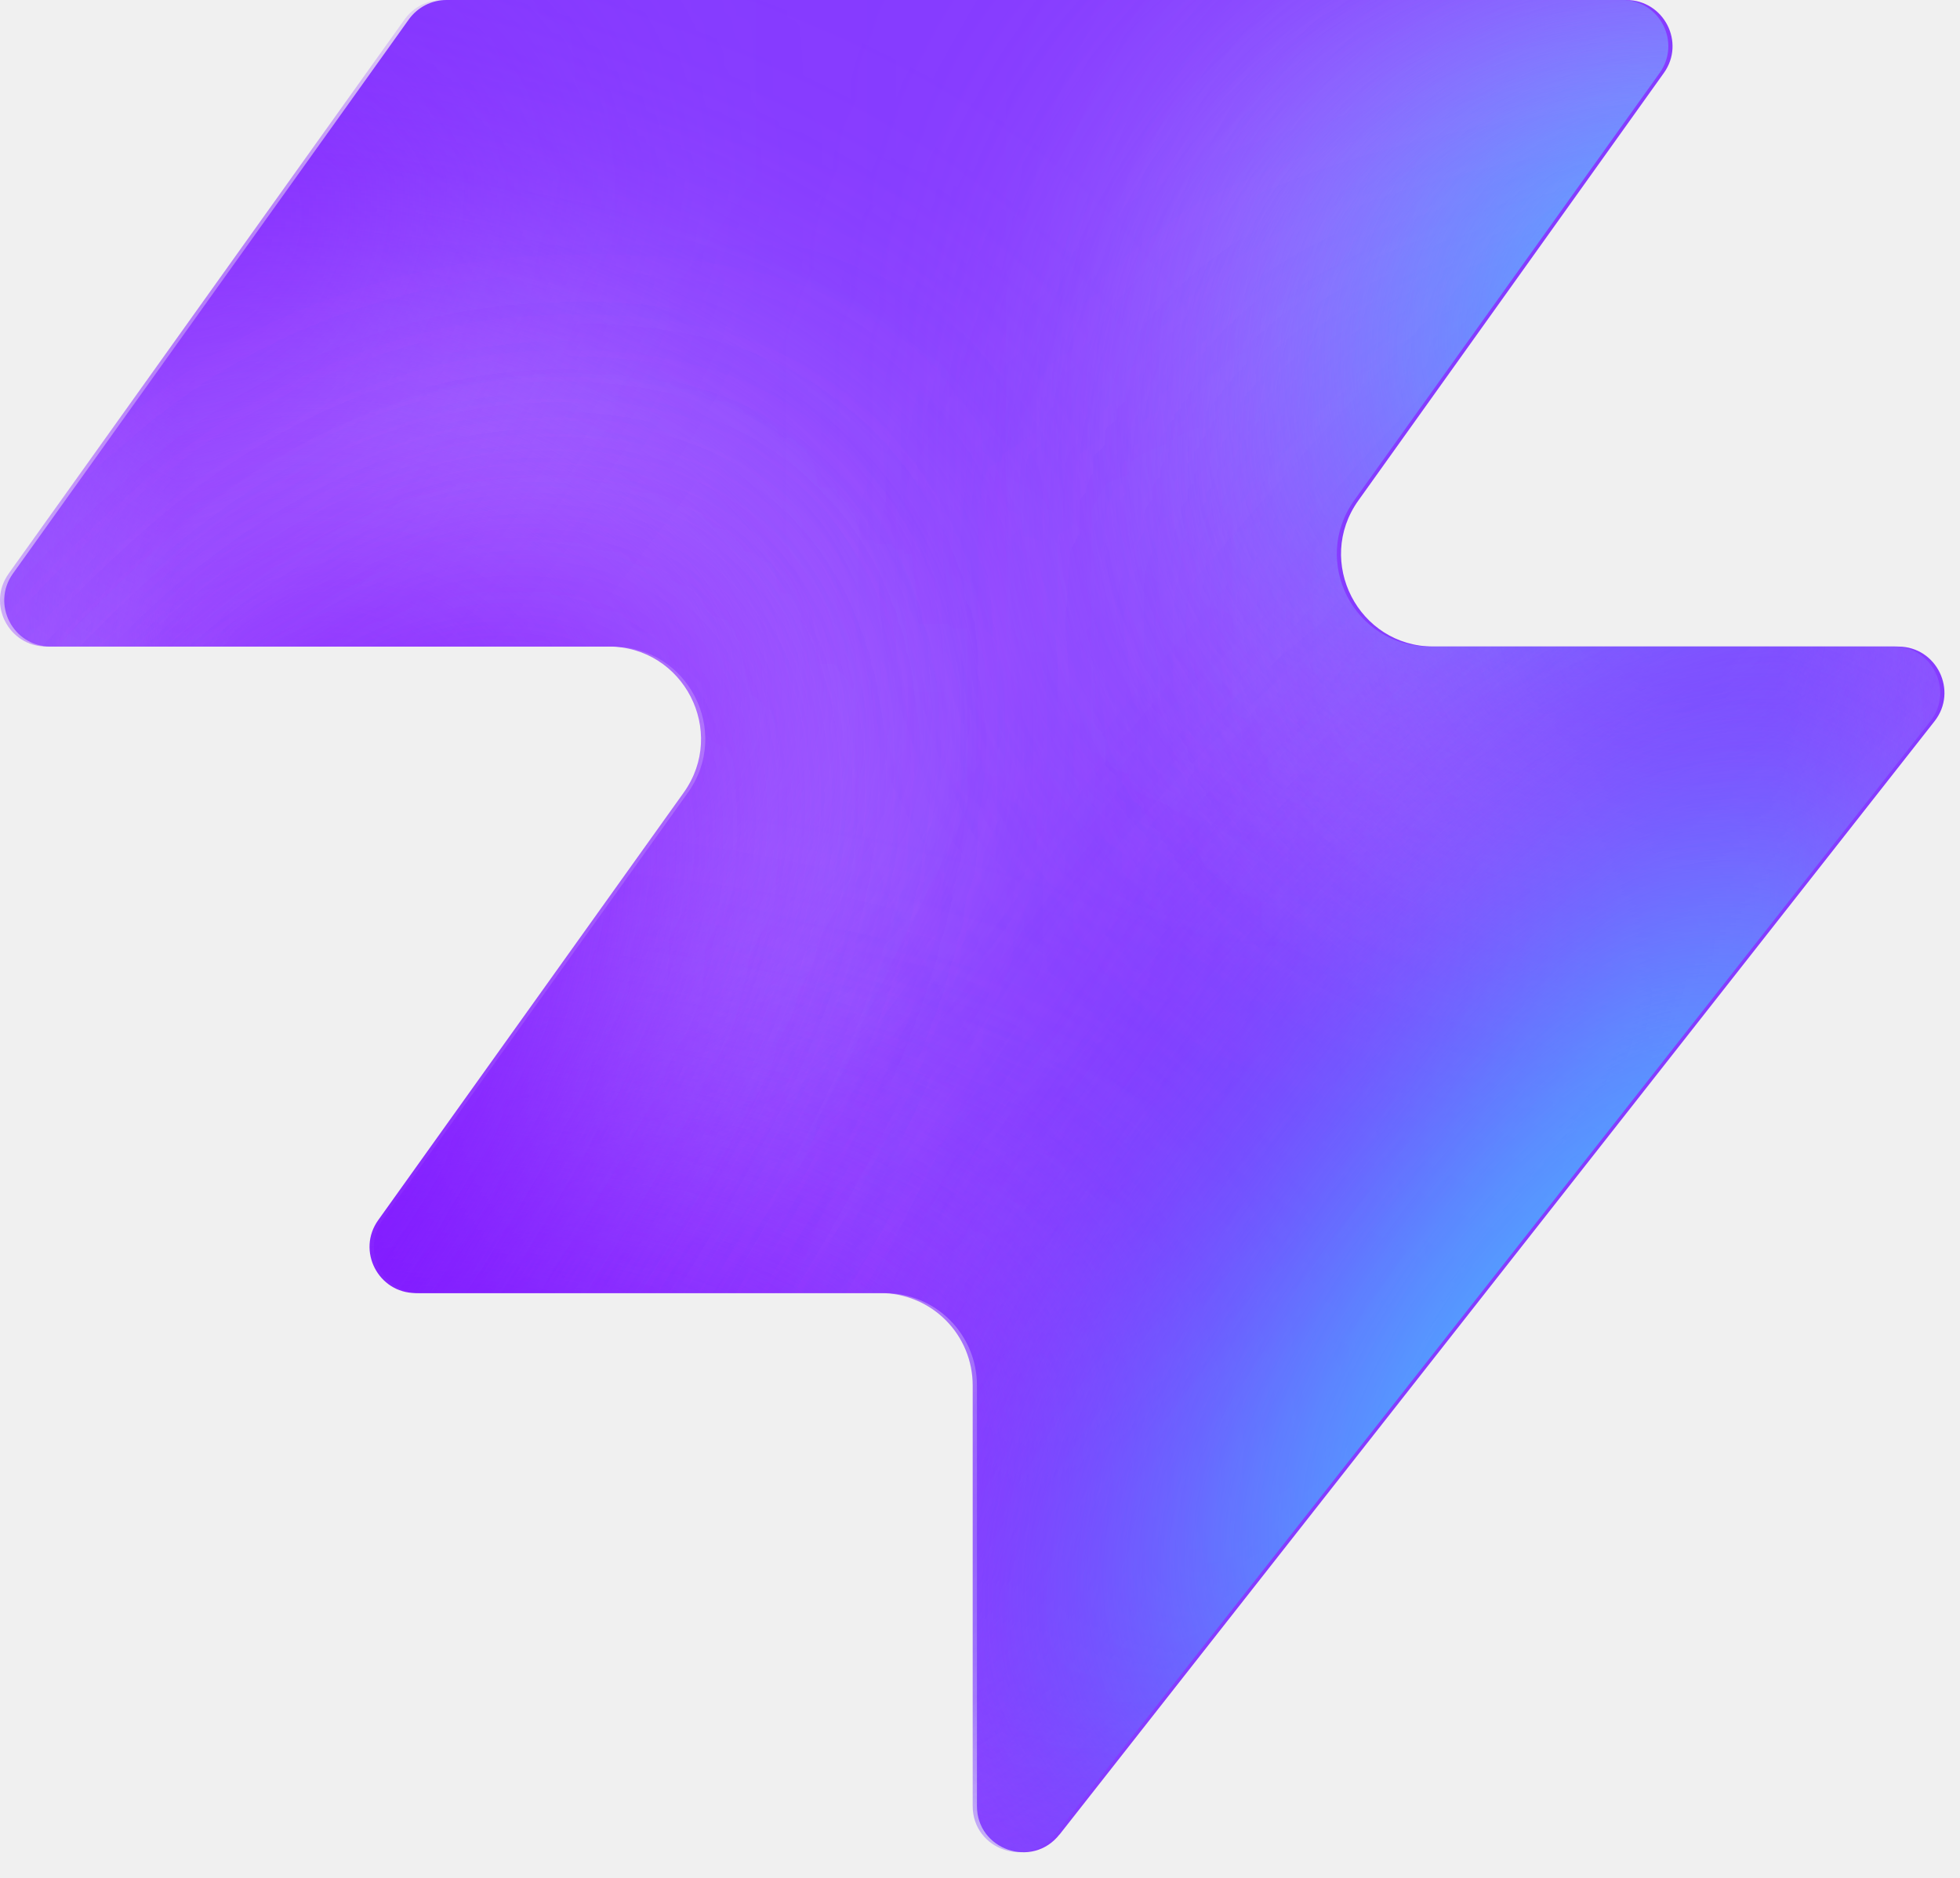
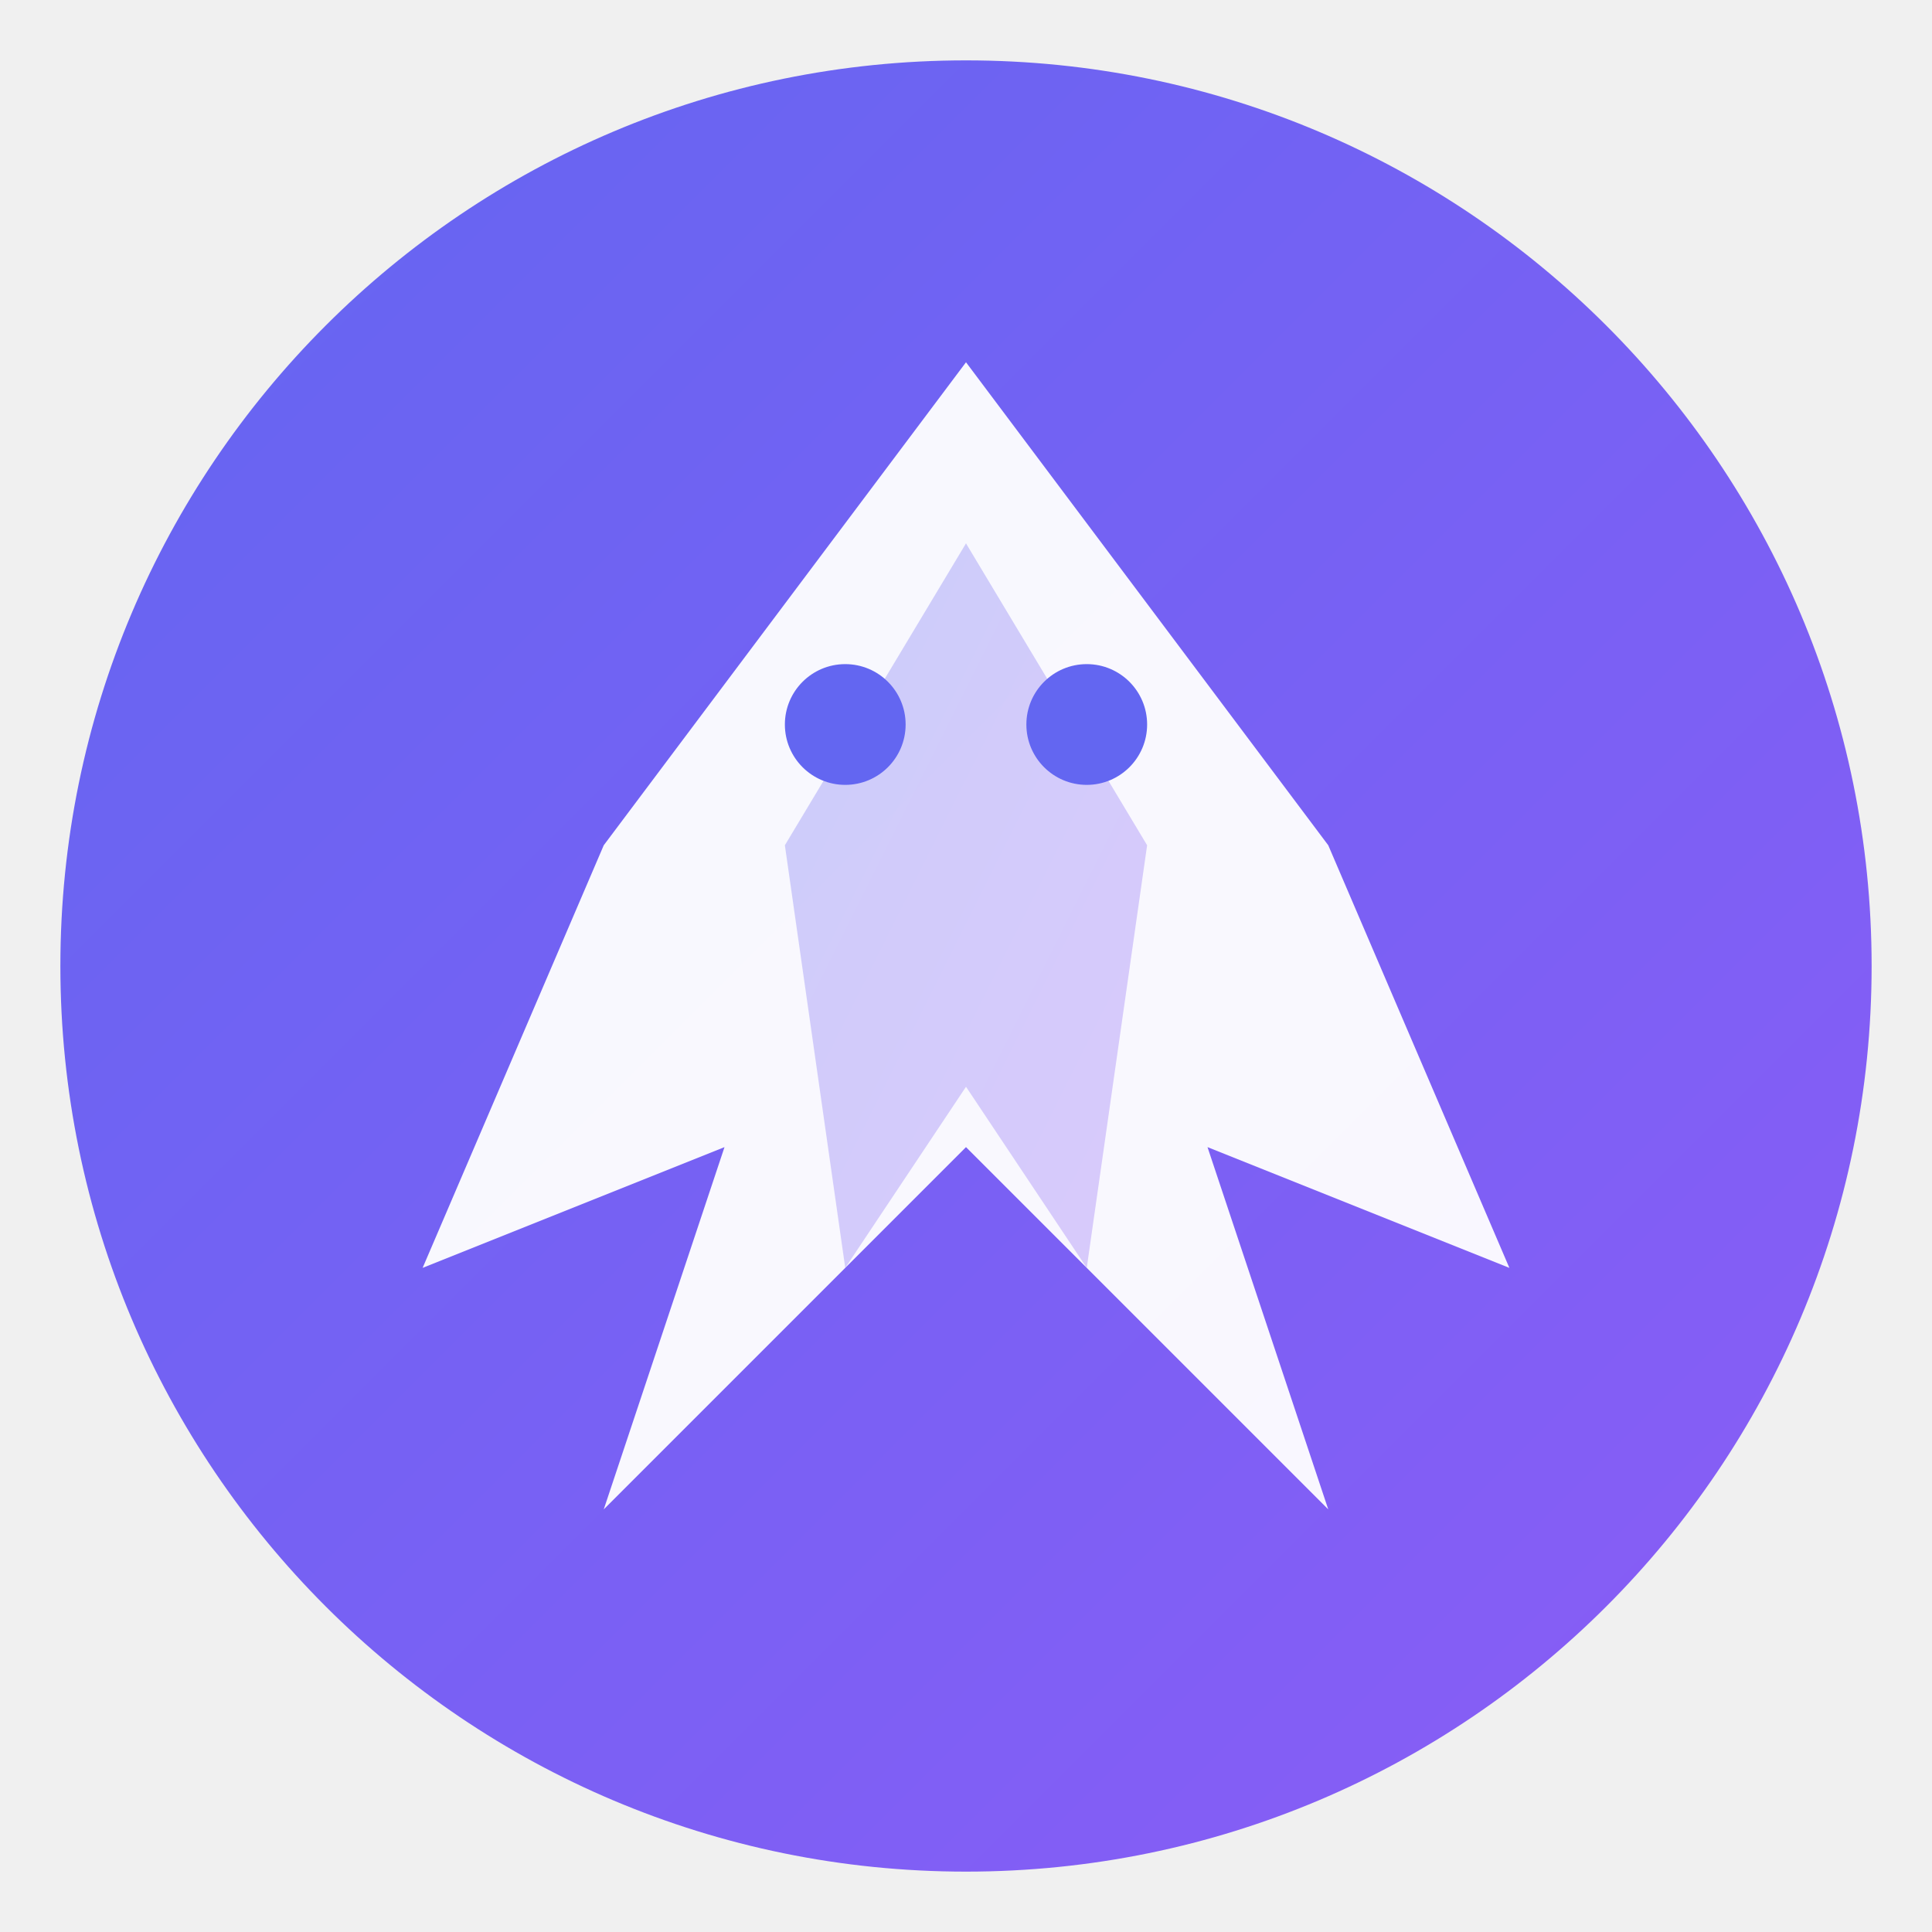
- <svg xmlns="http://www.w3.org/2000/svg" width="48" height="46" fill="none" viewBox="0 0 48 46">
-   <path fill="#863bff" d="M25.946 44.938c-.664.845-2.021.375-2.021-.698V33.937a2.26 2.26 0 0 0-2.262-2.262H10.287c-.92 0-1.456-1.04-.92-1.788l7.48-10.471c1.07-1.497 0-3.578-1.842-3.578H1.237c-.92 0-1.456-1.04-.92-1.788L10.013.474c.214-.297.556-.474.92-.474h28.894c.92 0 1.456 1.04.92 1.788l-7.48 10.471c-1.07 1.498 0 3.579 1.842 3.579h11.377c.943 0 1.473 1.088.89 1.83L25.947 44.94z" style="fill:#863bff;fill:color(display-p3 .525 .23 1);fill-opacity:1" />
-   <mask id="a" width="48" height="46" x="0" y="0" maskUnits="userSpaceOnUse" style="mask-type:alpha">
-     <path fill="#000" d="M25.842 44.938c-.664.844-2.021.375-2.021-.698V33.937a2.26 2.26 0 0 0-2.262-2.262H10.183c-.92 0-1.456-1.04-.92-1.788l7.48-10.471c1.07-1.498 0-3.579-1.842-3.579H1.133c-.92 0-1.456-1.04-.92-1.787L9.91.473c.214-.297.556-.474.92-.474h28.894c.92 0 1.456 1.04.92 1.788l-7.48 10.471c-1.07 1.498 0 3.578 1.842 3.578h11.377c.943 0 1.473 1.088.89 1.832L25.843 44.94z" style="fill:#000;fill-opacity:1" />
-   </mask>
-   <g mask="url(#a)">
-     <g filter="url(#b)">
-       <ellipse cx="5.508" cy="14.704" fill="#ede6ff" rx="5.508" ry="14.704" style="fill:#ede6ff;fill:color(display-p3 .927 .903 1);fill-opacity:1" transform="matrix(.00324 1 1 -.00324 -4.47 31.516)" />
-     </g>
-     <g filter="url(#c)">
-       <ellipse cx="10.399" cy="29.851" fill="#ede6ff" rx="10.399" ry="29.851" style="fill:#ede6ff;fill:color(display-p3 .927 .903 1);fill-opacity:1" transform="matrix(.00324 1 1 -.00324 -39.328 7.883)" />
-     </g>
-     <g filter="url(#d)">
-       <ellipse cx="5.508" cy="30.487" fill="#7e14ff" rx="5.508" ry="30.487" style="fill:#7e14ff;fill:color(display-p3 .492 .077 1);fill-opacity:1" transform="rotate(89.814 -25.913 -14.639)scale(1 -1)" />
-     </g>
-     <g filter="url(#e)">
-       <ellipse cx="5.508" cy="30.599" fill="#7e14ff" rx="5.508" ry="30.599" style="fill:#7e14ff;fill:color(display-p3 .492 .077 1);fill-opacity:1" transform="rotate(89.814 -32.644 -3.334)scale(1 -1)" />
-     </g>
-     <g filter="url(#f)">
-       <ellipse cx="5.508" cy="30.599" fill="#7e14ff" rx="5.508" ry="30.599" style="fill:#7e14ff;fill:color(display-p3 .492 .077 1);fill-opacity:1" transform="matrix(.00324 1 1 -.00324 -34.34 30.47)" />
-     </g>
-     <g filter="url(#g)">
-       <ellipse cx="14.072" cy="22.078" fill="#ede6ff" rx="14.072" ry="22.078" style="fill:#ede6ff;fill:color(display-p3 .927 .903 1);fill-opacity:1" transform="rotate(93.35 24.506 48.493)scale(-1 1)" />
-     </g>
-     <g filter="url(#h)">
-       <ellipse cx="3.47" cy="21.501" fill="#7e14ff" rx="3.47" ry="21.501" style="fill:#7e14ff;fill:color(display-p3 .492 .077 1);fill-opacity:1" transform="rotate(89.009 28.708 47.59)scale(-1 1)" />
-     </g>
-     <g filter="url(#i)">
-       <ellipse cx="3.47" cy="21.501" fill="#7e14ff" rx="3.47" ry="21.501" style="fill:#7e14ff;fill:color(display-p3 .492 .077 1);fill-opacity:1" transform="rotate(89.009 28.708 47.59)scale(-1 1)" />
-     </g>
-     <g filter="url(#j)">
-       <ellipse cx=".387" cy="8.972" fill="#7e14ff" rx="4.407" ry="29.108" style="fill:#7e14ff;fill:color(display-p3 .492 .077 1);fill-opacity:1" transform="rotate(39.51 .387 8.972)" />
-     </g>
-     <g filter="url(#k)">
-       <ellipse cx="47.523" cy="-6.092" fill="#7e14ff" rx="4.407" ry="29.108" style="fill:#7e14ff;fill:color(display-p3 .492 .077 1);fill-opacity:1" transform="rotate(37.892 47.523 -6.092)" />
-     </g>
-     <g filter="url(#l)">
-       <ellipse cx="41.412" cy="6.333" fill="#47bfff" rx="5.971" ry="9.665" style="fill:#47bfff;fill:color(display-p3 .28 .748 1);fill-opacity:1" transform="rotate(37.892 41.412 6.333)" />
-     </g>
-     <g filter="url(#m)">
-       <ellipse cx="-1.879" cy="38.332" fill="#7e14ff" rx="4.407" ry="29.108" style="fill:#7e14ff;fill:color(display-p3 .492 .077 1);fill-opacity:1" transform="rotate(37.892 -1.88 38.332)" />
-     </g>
-     <g filter="url(#n)">
-       <ellipse cx="-1.879" cy="38.332" fill="#7e14ff" rx="4.407" ry="29.108" style="fill:#7e14ff;fill:color(display-p3 .492 .077 1);fill-opacity:1" transform="rotate(37.892 -1.88 38.332)" />
-     </g>
-     <g filter="url(#o)">
-       <ellipse cx="35.651" cy="29.907" fill="#7e14ff" rx="4.407" ry="29.108" style="fill:#7e14ff;fill:color(display-p3 .492 .077 1);fill-opacity:1" transform="rotate(37.892 35.651 29.907)" />
-     </g>
-     <g filter="url(#p)">
-       <ellipse cx="38.418" cy="32.4" fill="#47bfff" rx="5.971" ry="15.297" style="fill:#47bfff;fill:color(display-p3 .28 .748 1);fill-opacity:1" transform="rotate(37.892 38.418 32.4)" />
-     </g>
-   </g>
+ <svg xmlns="http://www.w3.org/2000/svg" viewBox="0 0 64 64" fill="none">
  <defs>
-     <filter id="b" width="60.045" height="41.654" x="-19.77" y="16.149" color-interpolation-filters="sRGB" filterUnits="userSpaceOnUse">
-       <feFlood flood-opacity="0" result="BackgroundImageFix" />
-       <feBlend in="SourceGraphic" in2="BackgroundImageFix" result="shape" />
-       <feGaussianBlur result="effect1_foregroundBlur_2002_17158" stdDeviation="7.659" />
-     </filter>
-     <filter id="c" width="90.34" height="51.437" x="-54.613" y="-7.533" color-interpolation-filters="sRGB" filterUnits="userSpaceOnUse">
-       <feFlood flood-opacity="0" result="BackgroundImageFix" />
-       <feBlend in="SourceGraphic" in2="BackgroundImageFix" result="shape" />
-       <feGaussianBlur result="effect1_foregroundBlur_2002_17158" stdDeviation="7.659" />
-     </filter>
-     <filter id="d" width="79.355" height="29.4" x="-49.64" y="2.03" color-interpolation-filters="sRGB" filterUnits="userSpaceOnUse">
-       <feFlood flood-opacity="0" result="BackgroundImageFix" />
-       <feBlend in="SourceGraphic" in2="BackgroundImageFix" result="shape" />
-       <feGaussianBlur result="effect1_foregroundBlur_2002_17158" stdDeviation="4.596" />
-     </filter>
-     <filter id="e" width="79.579" height="29.4" x="-45.045" y="20.029" color-interpolation-filters="sRGB" filterUnits="userSpaceOnUse">
-       <feFlood flood-opacity="0" result="BackgroundImageFix" />
-       <feBlend in="SourceGraphic" in2="BackgroundImageFix" result="shape" />
-       <feGaussianBlur result="effect1_foregroundBlur_2002_17158" stdDeviation="4.596" />
-     </filter>
-     <filter id="f" width="79.579" height="29.4" x="-43.513" y="21.178" color-interpolation-filters="sRGB" filterUnits="userSpaceOnUse">
-       <feFlood flood-opacity="0" result="BackgroundImageFix" />
-       <feBlend in="SourceGraphic" in2="BackgroundImageFix" result="shape" />
-       <feGaussianBlur result="effect1_foregroundBlur_2002_17158" stdDeviation="4.596" />
-     </filter>
-     <filter id="g" width="74.749" height="58.852" x="15.756" y="-17.901" color-interpolation-filters="sRGB" filterUnits="userSpaceOnUse">
-       <feFlood flood-opacity="0" result="BackgroundImageFix" />
-       <feBlend in="SourceGraphic" in2="BackgroundImageFix" result="shape" />
-       <feGaussianBlur result="effect1_foregroundBlur_2002_17158" stdDeviation="7.659" />
-     </filter>
-     <filter id="h" width="61.377" height="25.362" x="23.548" y="2.284" color-interpolation-filters="sRGB" filterUnits="userSpaceOnUse">
-       <feFlood flood-opacity="0" result="BackgroundImageFix" />
-       <feBlend in="SourceGraphic" in2="BackgroundImageFix" result="shape" />
-       <feGaussianBlur result="effect1_foregroundBlur_2002_17158" stdDeviation="4.596" />
-     </filter>
-     <filter id="i" width="61.377" height="25.362" x="23.548" y="2.284" color-interpolation-filters="sRGB" filterUnits="userSpaceOnUse">
-       <feFlood flood-opacity="0" result="BackgroundImageFix" />
-       <feBlend in="SourceGraphic" in2="BackgroundImageFix" result="shape" />
-       <feGaussianBlur result="effect1_foregroundBlur_2002_17158" stdDeviation="4.596" />
-     </filter>
-     <filter id="j" width="56.045" height="63.649" x="-27.636" y="-22.853" color-interpolation-filters="sRGB" filterUnits="userSpaceOnUse">
-       <feFlood flood-opacity="0" result="BackgroundImageFix" />
-       <feBlend in="SourceGraphic" in2="BackgroundImageFix" result="shape" />
-       <feGaussianBlur result="effect1_foregroundBlur_2002_17158" stdDeviation="4.596" />
-     </filter>
-     <filter id="k" width="54.814" height="64.646" x="20.116" y="-38.415" color-interpolation-filters="sRGB" filterUnits="userSpaceOnUse">
-       <feFlood flood-opacity="0" result="BackgroundImageFix" />
-       <feBlend in="SourceGraphic" in2="BackgroundImageFix" result="shape" />
-       <feGaussianBlur result="effect1_foregroundBlur_2002_17158" stdDeviation="4.596" />
-     </filter>
-     <filter id="l" width="33.541" height="35.313" x="24.641" y="-11.323" color-interpolation-filters="sRGB" filterUnits="userSpaceOnUse">
-       <feFlood flood-opacity="0" result="BackgroundImageFix" />
-       <feBlend in="SourceGraphic" in2="BackgroundImageFix" result="shape" />
-       <feGaussianBlur result="effect1_foregroundBlur_2002_17158" stdDeviation="4.596" />
-     </filter>
-     <filter id="m" width="54.814" height="64.646" x="-29.286" y="6.009" color-interpolation-filters="sRGB" filterUnits="userSpaceOnUse">
-       <feFlood flood-opacity="0" result="BackgroundImageFix" />
-       <feBlend in="SourceGraphic" in2="BackgroundImageFix" result="shape" />
-       <feGaussianBlur result="effect1_foregroundBlur_2002_17158" stdDeviation="4.596" />
-     </filter>
-     <filter id="n" width="54.814" height="64.646" x="-29.286" y="6.009" color-interpolation-filters="sRGB" filterUnits="userSpaceOnUse">
-       <feFlood flood-opacity="0" result="BackgroundImageFix" />
-       <feBlend in="SourceGraphic" in2="BackgroundImageFix" result="shape" />
-       <feGaussianBlur result="effect1_foregroundBlur_2002_17158" stdDeviation="4.596" />
-     </filter>
-     <filter id="o" width="54.814" height="64.646" x="8.244" y="-2.416" color-interpolation-filters="sRGB" filterUnits="userSpaceOnUse">
-       <feFlood flood-opacity="0" result="BackgroundImageFix" />
-       <feBlend in="SourceGraphic" in2="BackgroundImageFix" result="shape" />
-       <feGaussianBlur result="effect1_foregroundBlur_2002_17158" stdDeviation="4.596" />
-     </filter>
-     <filter id="p" width="39.409" height="43.623" x="18.713" y="10.588" color-interpolation-filters="sRGB" filterUnits="userSpaceOnUse">
-       <feFlood flood-opacity="0" result="BackgroundImageFix" />
-       <feBlend in="SourceGraphic" in2="BackgroundImageFix" result="shape" />
-       <feGaussianBlur result="effect1_foregroundBlur_2002_17158" stdDeviation="4.596" />
-     </filter>
+     <linearGradient id="g1" x1="0%" y1="0%" x2="100%" y2="100%">
+       <stop offset="0%" stop-color="#6366f1" />
+       <stop offset="100%" stop-color="#8b5cf6" />
+     </linearGradient>
  </defs>
+   <circle cx="32" cy="32" r="30" fill="url(#g1)" />
+   <path d="M32 12 L20 28 L14 42 L24 38 L20 50 L32 38 L44 50 L40 38 L50 42 L44 28 Z" fill="white" opacity="0.95" />
+   <path d="M32 18 L26 28 L28 42 L32 36 L36 42 L38 28 Z" fill="url(#g1)" opacity="0.3" />
+   <circle cx="28" cy="24" r="2" fill="#6366f1" />
+   <circle cx="36" cy="24" r="2" fill="#6366f1" />
</svg>
